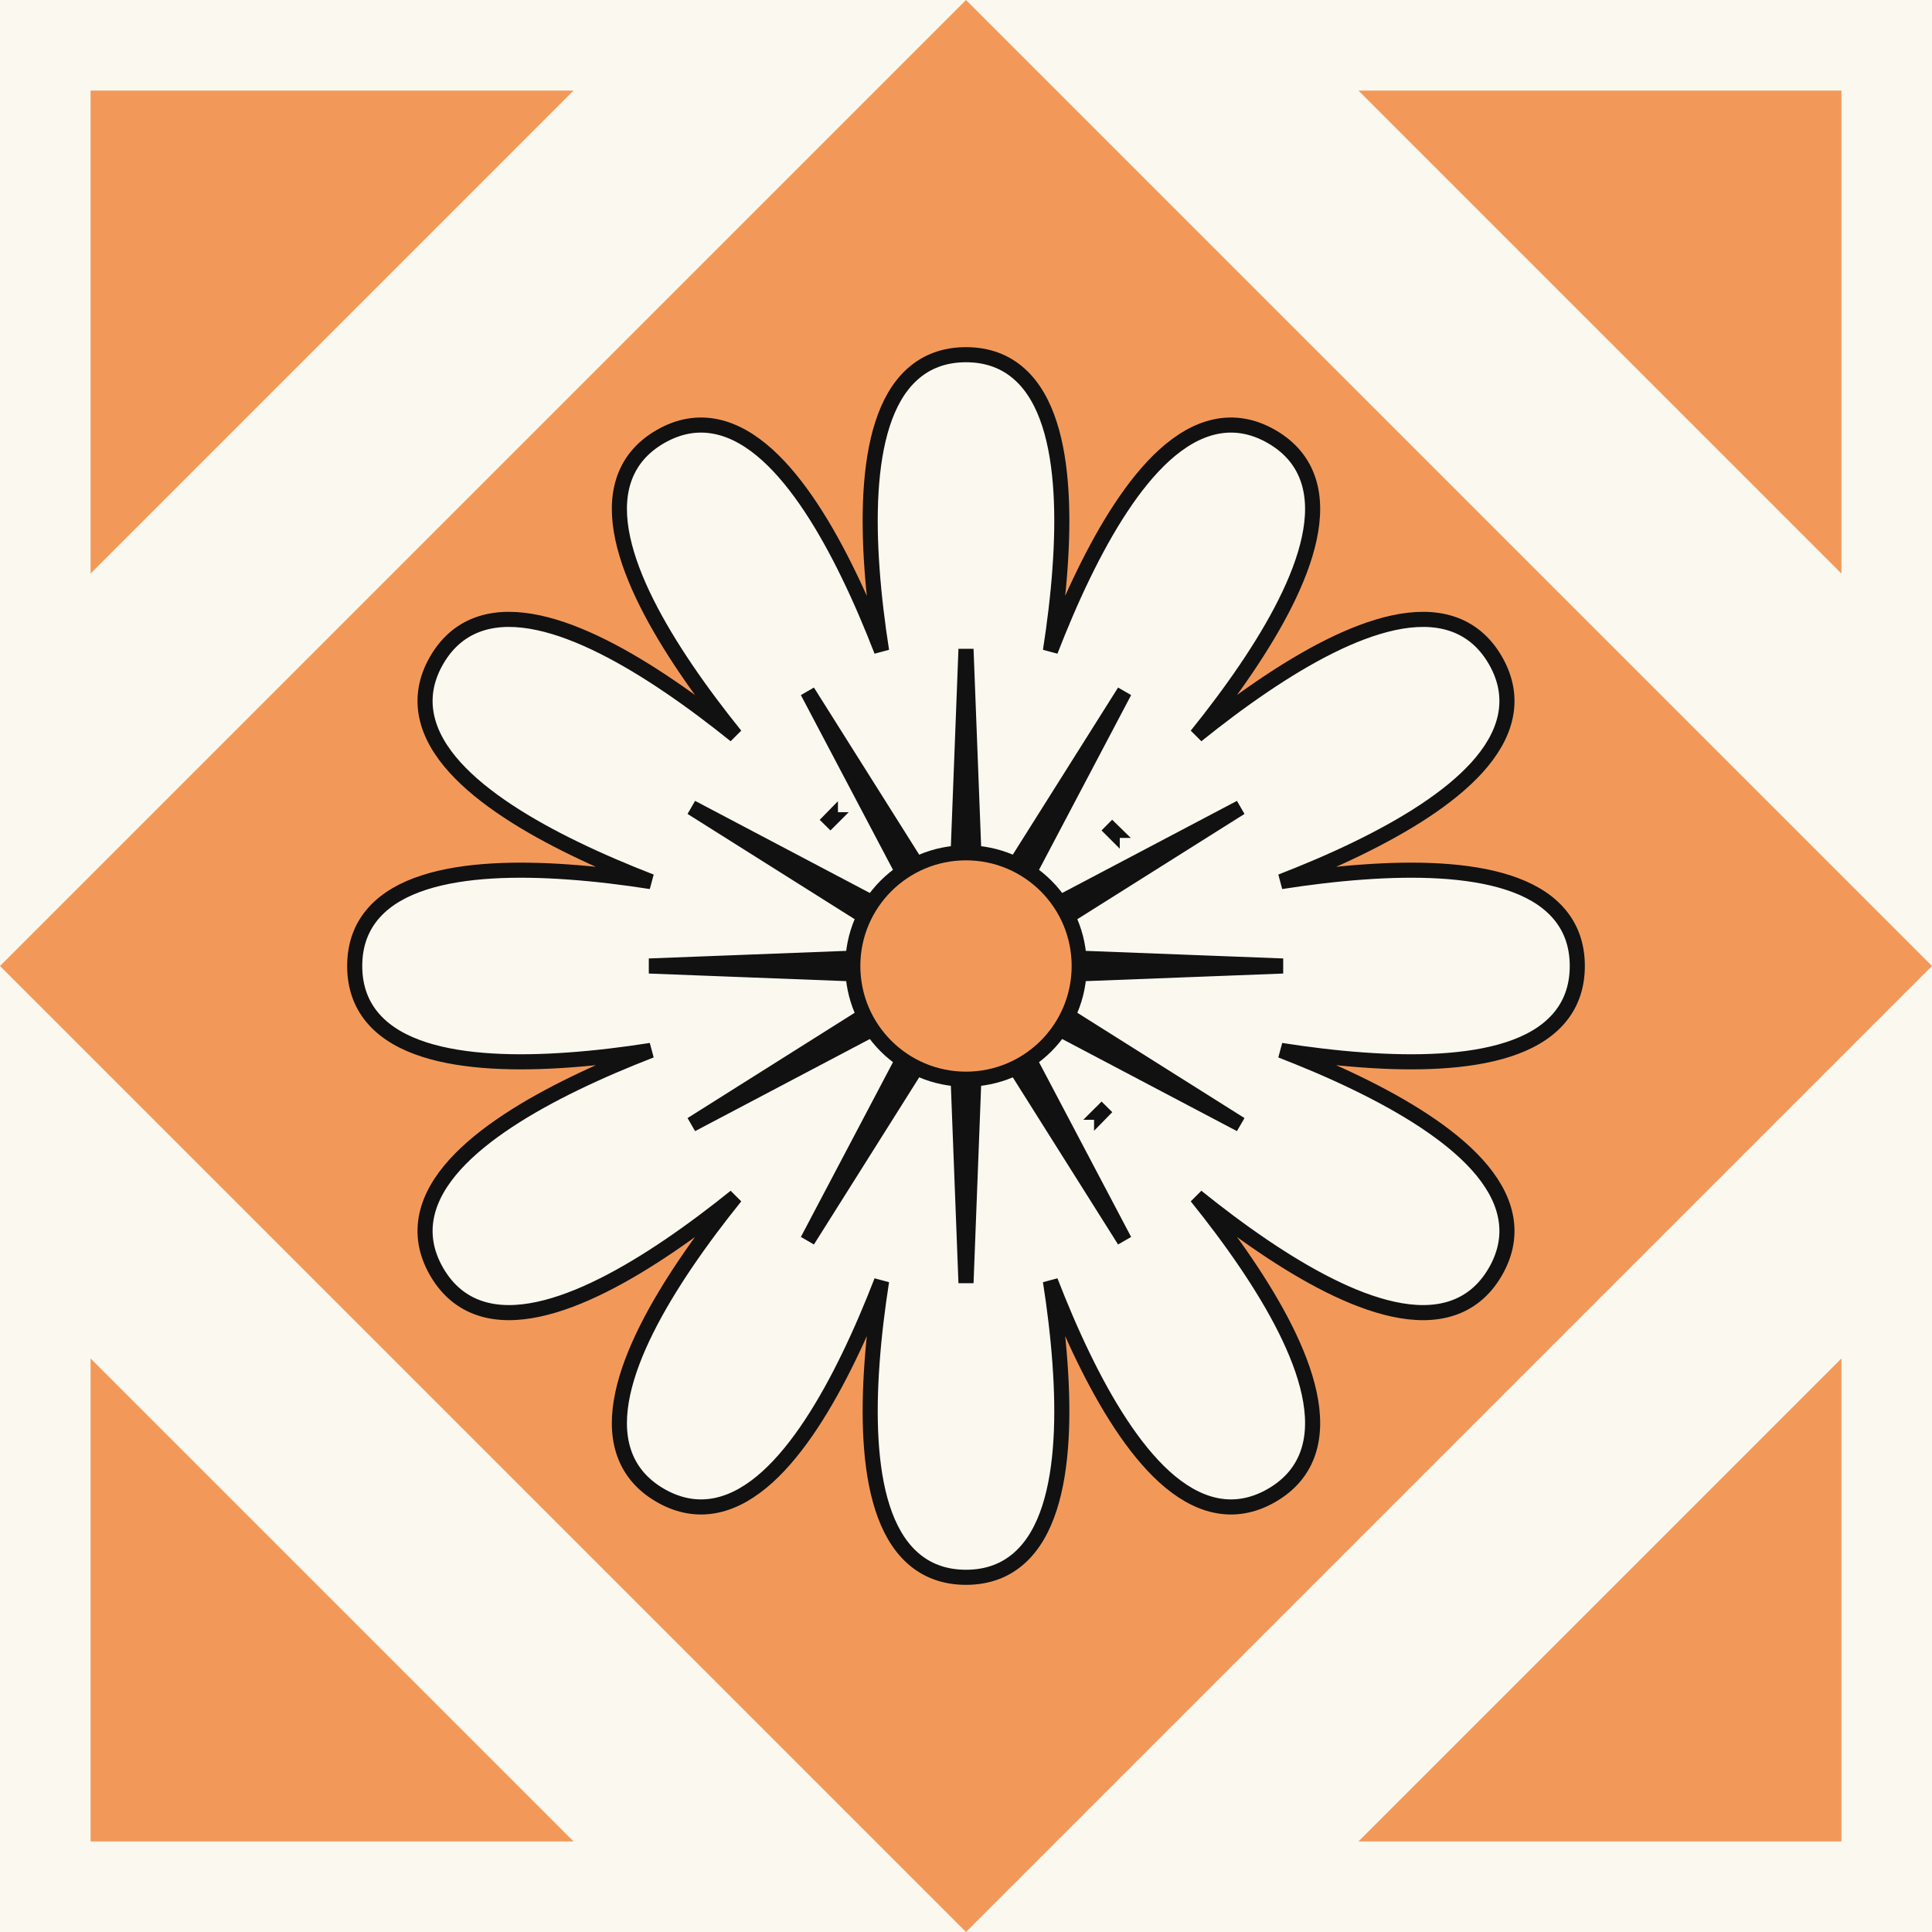
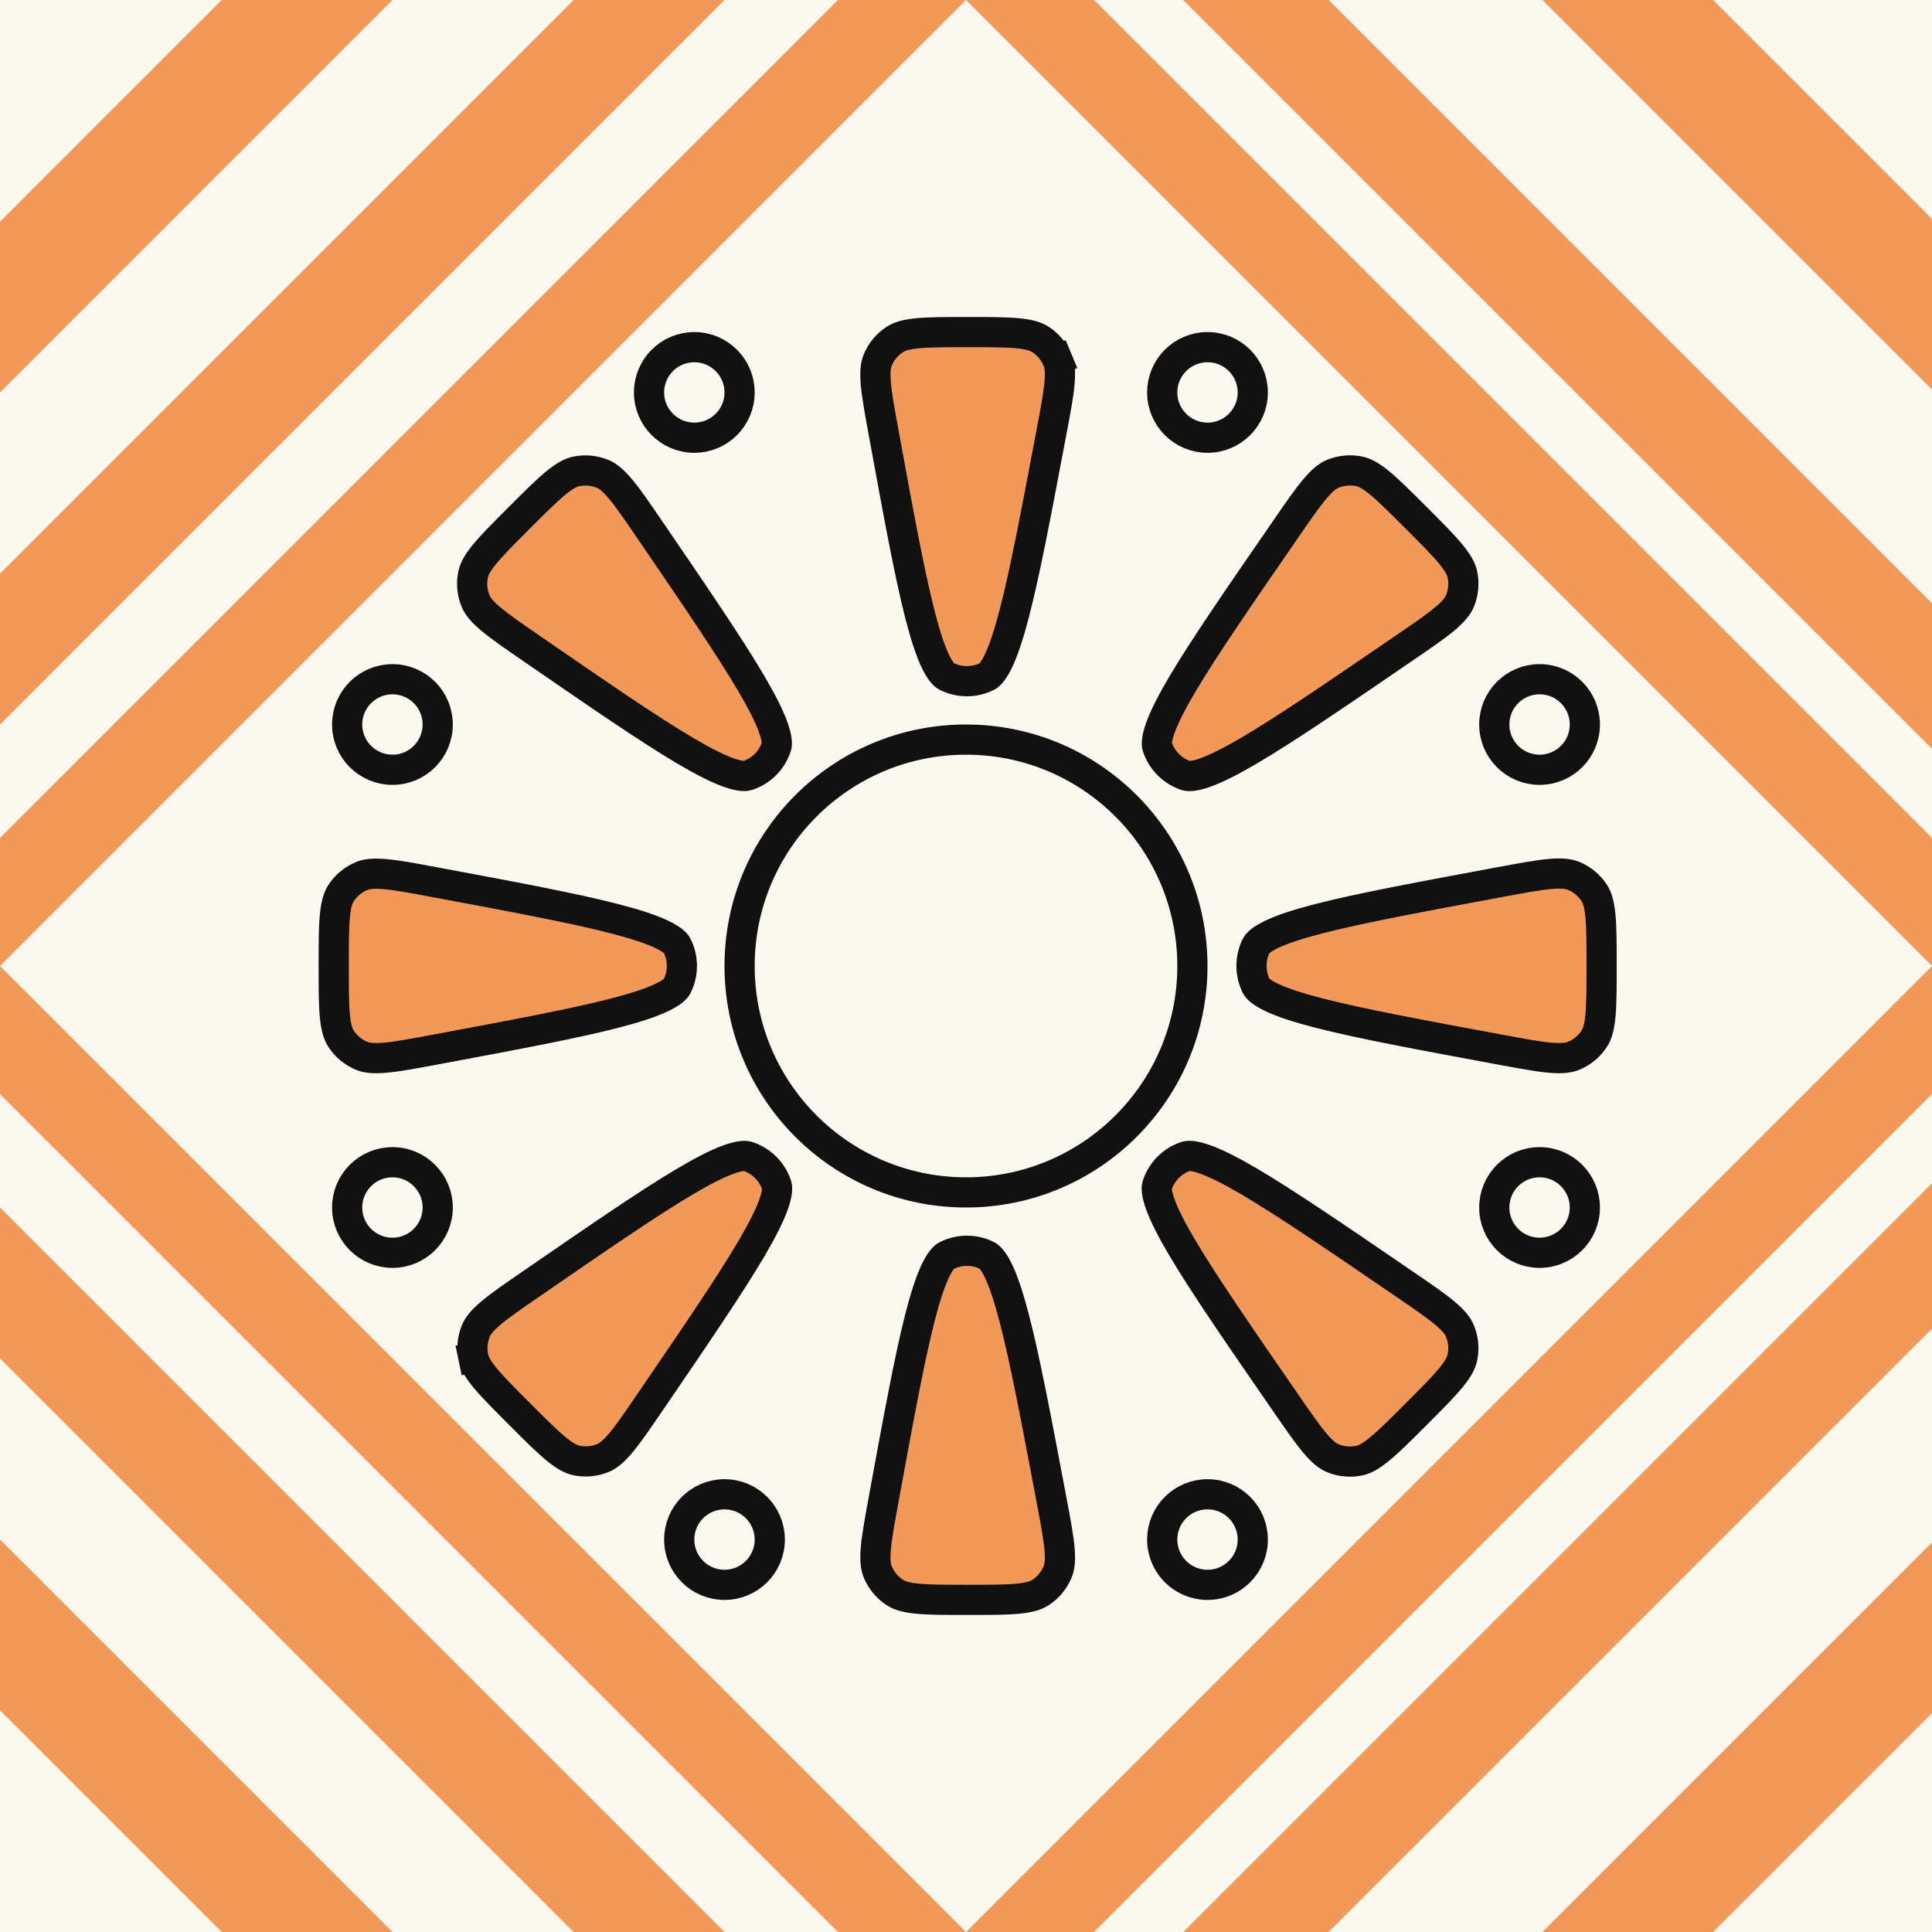
<svg xmlns="http://www.w3.org/2000/svg" width="64" height="64" viewBox="0 0 64 64" fill="none">
-   <g clip-path="url(#clip0_379_2108)">
+   <g clip-path="url(#clip0_400_2598)">
    <rect width="64" height="64" fill="#FBF8EF" />
-     <rect width="45.255" height="45.255" transform="translate(0 32) rotate(-45)" fill="#F2995A" />
-     <path d="M44.962 35.888C44.119 35.478 43.252 35.112 42.436 34.796C43.3 34.931 44.234 35.048 45.17 35.114C46.881 35.237 48.623 35.194 49.948 34.767C50.612 34.553 51.189 34.237 51.6 33.78C52.017 33.319 52.25 32.728 52.25 32C52.25 31.271 52.017 30.681 51.6 30.22C51.189 29.763 50.612 29.447 49.948 29.233C48.623 28.806 46.881 28.763 45.17 28.886C44.234 28.952 43.3 29.069 42.436 29.204C43.252 28.888 44.119 28.522 44.962 28.112C46.506 27.362 47.993 26.454 48.927 25.423C49.395 24.905 49.736 24.343 49.864 23.742C49.994 23.134 49.901 22.506 49.537 21.875C49.173 21.244 48.676 20.85 48.084 20.658C47.499 20.468 46.842 20.483 46.16 20.63C44.8 20.922 43.269 21.756 41.848 22.718C41.072 23.243 40.321 23.812 39.64 24.36C40.188 23.679 40.757 22.928 41.282 22.152C42.244 20.731 43.078 19.201 43.37 17.84C43.517 17.158 43.532 16.501 43.342 15.916C43.15 15.324 42.756 14.827 42.125 14.463C41.494 14.099 40.866 14.006 40.258 14.136C39.657 14.264 39.095 14.605 38.577 15.073C37.546 16.007 36.638 17.494 35.888 19.038C35.478 19.881 35.112 20.748 34.796 21.564C34.931 20.7 35.048 19.765 35.114 18.83C35.237 17.119 35.194 15.377 34.767 14.052C34.553 13.388 34.237 12.811 33.78 12.4C33.319 11.983 32.728 11.75 32 11.75C31.271 11.75 30.681 11.983 30.22 12.4C29.763 12.811 29.447 13.388 29.233 14.052C28.806 15.377 28.763 17.119 28.886 18.83C28.952 19.765 29.069 20.7 29.204 21.564C28.888 20.748 28.522 19.881 28.112 19.038C27.362 17.494 26.454 16.007 25.423 15.073C24.905 14.605 24.343 14.264 23.742 14.136C23.134 14.006 22.506 14.099 21.875 14.463C21.244 14.827 20.85 15.324 20.658 15.916C20.468 16.501 20.483 17.158 20.63 17.84C20.922 19.201 21.756 20.731 22.718 22.152C23.243 22.928 23.812 23.679 24.36 24.36C23.679 23.812 22.928 23.243 22.152 22.718C20.731 21.756 19.201 20.922 17.84 20.63C17.158 20.483 16.501 20.468 15.916 20.658C15.324 20.85 14.827 21.244 14.463 21.875C14.099 22.506 14.006 23.134 14.136 23.742C14.264 24.343 14.605 24.905 15.073 25.423C16.007 26.454 17.494 27.362 19.038 28.112C19.881 28.522 20.748 28.888 21.564 29.204C20.7 29.069 19.765 28.952 18.83 28.886C17.119 28.763 15.377 28.806 14.052 29.233C13.388 29.447 12.811 29.763 12.4 30.22C11.983 30.681 11.75 31.271 11.75 32C11.75 32.728 11.983 33.319 12.4 33.78C12.811 34.237 13.388 34.553 14.052 34.767C15.377 35.194 17.119 35.237 18.83 35.114C19.765 35.048 20.7 34.931 21.564 34.796C20.748 35.112 19.881 35.478 19.038 35.888C17.494 36.638 16.007 37.546 15.073 38.577C14.605 39.095 14.264 39.657 14.136 40.258C14.006 40.866 14.099 41.494 14.463 42.125C14.827 42.756 15.324 43.15 15.916 43.342C16.501 43.532 17.158 43.517 17.84 43.37C19.201 43.078 20.731 42.244 22.152 41.282C22.928 40.757 23.679 40.188 24.36 39.64C23.812 40.321 23.243 41.072 22.718 41.848C21.756 43.269 20.922 44.8 20.63 46.16C20.483 46.842 20.468 47.499 20.658 48.084C20.85 48.676 21.244 49.173 21.875 49.537C22.506 49.901 23.134 49.994 23.742 49.864C24.343 49.736 24.905 49.395 25.423 48.927C26.454 47.993 27.362 46.506 28.112 44.962C28.522 44.119 28.888 43.252 29.204 42.436C29.069 43.3 28.952 44.234 28.886 45.17C28.763 46.881 28.806 48.623 29.233 49.948C29.447 50.612 29.763 51.189 30.22 51.6C30.681 52.017 31.271 52.25 32 52.25C32.728 52.25 33.319 52.017 33.78 51.6C34.237 51.189 34.553 50.612 34.767 49.948C35.194 48.623 35.237 46.881 35.114 45.17C35.048 44.234 34.931 43.3 34.796 42.436C35.112 43.252 35.478 44.119 35.888 44.962C36.638 46.506 37.546 47.993 38.577 48.927C39.095 49.395 39.657 49.736 40.258 49.864C40.866 49.994 41.494 49.901 42.125 49.537C42.756 49.173 43.15 48.676 43.342 48.084C43.532 47.499 43.517 46.842 43.37 46.16C43.078 44.8 42.244 43.269 41.282 41.848C40.757 41.072 40.188 40.321 39.64 39.64C40.321 40.188 41.072 40.757 41.848 41.282C43.269 42.244 44.8 43.078 46.16 43.37C46.842 43.517 47.499 43.532 48.084 43.342C48.676 43.15 49.173 42.756 49.537 42.125C49.901 41.494 49.994 40.866 49.864 40.258C49.736 39.657 49.395 39.095 48.927 38.577C47.993 37.546 46.506 36.638 44.962 35.888ZM36.667 36.667C36.514 36.819 36.493 36.84 36.491 36.843L36.49 36.844L36.49 36.844L36.49 36.844L36.491 36.844L36.492 36.845L36.492 36.846L36.667 36.667ZM27.333 27.333C27.485 27.181 27.506 27.16 27.509 27.157L27.51 27.156L27.51 27.156L27.509 27.156L27.509 27.156L27.508 27.155L27.508 27.154L27.333 27.333ZM36.667 27.333C36.819 27.486 36.84 27.506 36.843 27.509L36.844 27.51L36.844 27.51L36.844 27.509L36.844 27.509L36.845 27.508L36.846 27.508L36.667 27.333Z" fill="#FBF8EF" stroke="#111111" stroke-width="0.5" />
-     <path d="M32.322 29.875L32.353 30.682L32.783 29.998L37.249 22.909L33.342 30.321L32.965 31.035L33.679 30.658L41.092 26.751L34.002 31.216L33.318 31.647L34.125 31.678L42.498 32L34.125 32.322L33.318 32.353L34.002 32.783L41.092 37.249L33.679 33.342L32.965 32.965L33.342 33.679L37.249 41.092L32.783 34.002L32.353 33.318L32.322 34.125L32 42.498L31.678 34.125L31.647 33.318L31.216 34.002L26.751 41.092L30.658 33.679L31.035 32.965L30.321 33.342L22.909 37.249L29.998 32.783L30.682 32.353L29.875 32.322L21.502 32L29.875 31.678L30.682 31.647L29.998 31.216L22.909 26.751L30.321 30.658L31.035 31.035L30.658 30.321L26.751 22.909L31.216 29.998L31.647 30.682L31.678 29.875L32 21.502L32.322 29.875Z" stroke="#111111" stroke-width="0.5" />
-     <rect x="28.25" y="28.25" width="7.5" height="7.5" rx="3.75" fill="#F2995A" stroke="#111111" stroke-width="0.5" />
-     <path d="M61 45V61H45L61 45Z" fill="#F2995A" />
-     <path d="M45 3H61V19L45 3Z" fill="#F2995A" />
-     <path d="M19 3H3V19L19 3Z" fill="#F2995A" />
-     <path d="M19 61H3V45L19 61Z" fill="#F2995A" />
+     <rect x="-21.828" y="32" width="76.191" height="76.191" transform="rotate(-45 -21.8284 32)" fill="#FBF8EF" />
+     <rect x="-21.828" y="32" width="76.191" height="76.191" transform="rotate(-45 -21.8284 32)" stroke="#F2995A" stroke-width="4" />
+     <rect width="62.941" height="62.941" transform="translate(-13 32) rotate(-45)" fill="#F2995A" />
+     <rect width="56" height="56" transform="translate(-8 32) rotate(-45)" fill="#FBF8EF" />
+     <path d="M32 24L32.791 29.048L36 25.072L34.161 29.839L38.928 28L34.952 31.209L40 32L34.952 32.791L38.928 36L34.161 34.161L36 38.928L32.791 34.952L32 40L31.209 34.952L28 38.928L29.839 34.161L25.072 36L29.048 32.791L24 32L29.048 31.209L25.072 28L29.839 29.839L28 25.072L31.209 29.048L32 24Z" fill="#FBF8EF" />
+     <rect x="-2.121" y="32" width="48.255" height="48.255" transform="rotate(-45 -2.12132 32)" fill="#FBF8EF" />
+     <rect x="-2.121" y="32" width="48.255" height="48.255" transform="rotate(-45 -2.12132 32)" stroke="#F2995A" stroke-width="3" />
+     <path d="M32.93 24L33.721 29.048L36.93 25.072L35.09 29.839L39.858 28L35.881 31.209L40.93 32L35.881 32.791L39.858 36L35.09 34.161L36.93 38.928L33.721 34.952L32.93 40L32.139 34.952L28.93 38.928L30.769 34.161L26.002 36L29.978 32.791L24.93 32L29.978 31.209L26.002 28L30.769 29.839L28.93 25.072L32.139 29.048L32.93 24Z" fill="#FBF8EF" />
+     <path d="M49.712 29.216C50.441 29.081 50.953 28.986 51.352 28.951C51.745 28.917 51.969 28.947 52.136 29.017C52.411 29.132 52.644 29.327 52.808 29.576C52.908 29.727 52.978 29.942 53.016 30.335C53.054 30.733 53.055 31.254 53.055 31.995C53.055 32.736 53.054 33.256 53.016 33.654C52.978 34.047 52.908 34.262 52.808 34.413C52.645 34.662 52.411 34.857 52.136 34.972C51.969 35.042 51.746 35.072 51.352 35.038C50.953 35.003 50.442 34.909 49.714 34.774C47.037 34.278 45.057 33.91 43.688 33.558C43.003 33.382 42.497 33.215 42.143 33.049C41.775 32.876 41.653 32.74 41.618 32.672C41.404 32.247 41.404 31.746 41.618 31.32C41.652 31.253 41.774 31.117 42.143 30.943C42.496 30.777 43.003 30.61 43.688 30.434C45.057 30.081 47.037 29.713 49.712 29.216Z" fill="#F2995A" stroke="#111111" />
+     <path d="M14.395 29.223C17.05 29.718 19.013 30.085 20.371 30.437C21.051 30.613 21.553 30.779 21.905 30.944C22.27 31.116 22.392 31.252 22.426 31.319C22.643 31.746 22.642 32.25 22.426 32.677C22.392 32.744 22.27 32.88 21.904 33.052C21.553 33.218 21.051 33.383 20.371 33.559C19.013 33.911 17.049 34.277 14.395 34.773C13.668 34.908 13.157 35.003 12.759 35.038C12.366 35.073 12.143 35.044 11.976 34.974C11.7 34.858 11.464 34.663 11.3 34.413C11.201 34.261 11.131 34.047 11.093 33.655C11.055 33.257 11.055 32.737 11.055 31.998C11.055 31.258 11.055 30.739 11.093 30.341C11.131 29.948 11.201 29.734 11.3 29.583C11.464 29.332 11.7 29.137 11.976 29.021C12.143 28.951 12.366 28.922 12.759 28.957C13.158 28.992 13.668 29.087 14.395 29.223Z" fill="#F2995A" stroke="#111111" />
+     <path d="M29.272 14.334C29.139 13.607 29.046 13.098 29.012 12.7C28.979 12.308 29.009 12.085 29.079 11.918C29.195 11.643 29.39 11.41 29.64 11.246C29.791 11.147 30.005 11.077 30.396 11.04C30.794 11.002 31.312 11.001 32.05 11.001C32.793 11.001 33.314 11.002 33.713 11.04C34.107 11.078 34.322 11.148 34.473 11.248C34.723 11.412 34.918 11.648 35.033 11.924L35.495 11.731L35.033 11.924C35.103 12.091 35.133 12.315 35.096 12.709C35.06 13.109 34.964 13.621 34.825 14.35C34.322 17.014 33.949 18.984 33.593 20.347C33.414 21.028 33.247 21.532 33.08 21.884C32.906 22.251 32.77 22.372 32.702 22.406C32.276 22.62 31.773 22.619 31.348 22.402C31.28 22.368 31.145 22.245 30.973 21.878C30.808 21.525 30.643 21.02 30.469 20.337C30.121 18.973 29.76 17 29.272 14.334Z" fill="#F2995A" stroke="#111111" />
+     <path d="M29.273 49.664C29.761 46.998 30.123 45.026 30.471 43.661C30.645 42.978 30.81 42.474 30.975 42.121C31.147 41.753 31.282 41.631 31.35 41.597C31.775 41.38 32.278 41.379 32.704 41.593C32.772 41.627 32.908 41.748 33.082 42.115C33.249 42.467 33.416 42.971 33.594 43.653C33.95 45.015 34.323 46.985 34.826 49.649C34.964 50.378 35.06 50.89 35.097 51.29C35.133 51.684 35.103 51.907 35.034 52.075C34.918 52.351 34.723 52.587 34.474 52.751C34.322 52.851 34.108 52.921 33.714 52.959C33.314 52.997 32.793 52.998 32.051 52.998C31.312 52.998 30.794 52.997 30.397 52.959C30.005 52.922 29.791 52.852 29.64 52.752C29.391 52.589 29.196 52.355 29.08 52.08C29.009 51.913 28.979 51.691 29.013 51.298C29.047 50.901 29.14 50.391 29.273 49.664Z" fill="#F2995A" stroke="#111111" />
+     <path d="M42.583 17.54C43.002 16.932 43.297 16.505 43.555 16.199C43.809 15.897 43.988 15.761 44.156 15.693C44.431 15.581 44.734 15.553 45.026 15.614C45.203 15.65 45.404 15.752 45.708 16.003C46.016 16.257 46.383 16.624 46.907 17.147C47.431 17.672 47.799 18.04 48.054 18.35C48.306 18.655 48.408 18.856 48.445 19.034C48.505 19.327 48.477 19.63 48.364 19.906C48.295 20.074 48.157 20.253 47.854 20.507C47.546 20.764 47.116 21.058 46.503 21.477C44.259 23.012 42.599 24.147 41.381 24.862C40.772 25.22 40.296 25.459 39.929 25.59C39.546 25.727 39.363 25.717 39.291 25.693C38.839 25.544 38.485 25.188 38.337 24.735C38.313 24.663 38.304 24.48 38.443 24.098C38.576 23.731 38.817 23.256 39.177 22.648C39.897 21.434 41.039 19.778 42.583 17.54Z" fill="#F2995A" stroke="#111111" />
+     <path d="M17.608 42.522C19.834 40.989 21.482 39.855 22.69 39.14C23.295 38.782 23.767 38.543 24.133 38.411C24.513 38.273 24.695 38.282 24.767 38.306C25.222 38.454 25.579 38.809 25.728 39.263C25.752 39.335 25.762 39.517 25.626 39.898C25.495 40.264 25.258 40.737 24.903 41.344C24.192 42.555 23.065 44.207 21.541 46.439C21.123 47.051 20.829 47.481 20.573 47.788C20.32 48.092 20.141 48.229 19.973 48.298C19.696 48.412 19.391 48.441 19.098 48.38C18.92 48.343 18.719 48.242 18.415 47.99C18.105 47.735 17.737 47.368 17.213 46.843C16.691 46.321 16.325 45.954 16.07 45.646C15.82 45.343 15.718 45.142 15.681 44.965L15.192 45.067L15.681 44.965C15.62 44.672 15.648 44.368 15.761 44.092C15.83 43.924 15.966 43.745 16.267 43.492C16.573 43.235 17 42.941 17.608 42.522Z" fill="#F2995A" stroke="#111111" />
+     <path d="M17.598 21.474C16.99 21.056 16.563 20.761 16.258 20.504C15.956 20.251 15.82 20.072 15.752 19.905C15.639 19.628 15.611 19.324 15.672 19.032C15.709 18.854 15.81 18.654 16.061 18.35C16.315 18.042 16.681 17.675 17.203 17.153C17.728 16.629 18.096 16.261 18.405 16.006C18.71 15.755 18.911 15.653 19.089 15.616C19.382 15.556 19.687 15.584 19.964 15.698C20.131 15.767 20.31 15.905 20.563 16.208C20.82 16.516 21.113 16.945 21.531 17.558C23.056 19.791 24.183 21.443 24.894 22.654C25.249 23.261 25.487 23.734 25.617 24.1C25.753 24.481 25.743 24.663 25.72 24.735C25.57 25.189 25.213 25.545 24.759 25.692C24.686 25.716 24.504 25.725 24.124 25.587C23.759 25.455 23.286 25.216 22.681 24.858C21.472 24.143 19.825 23.008 17.598 21.474Z" fill="#F2995A" stroke="#111111" />
+     <path d="M42.582 46.46C41.037 44.221 39.894 42.565 39.174 41.35C38.813 40.742 38.572 40.267 38.439 39.9C38.3 39.518 38.309 39.335 38.333 39.263C38.481 38.81 38.835 38.455 39.287 38.305C39.359 38.281 39.541 38.271 39.924 38.408C40.292 38.539 40.768 38.779 41.378 39.136C42.596 39.852 44.257 40.987 46.502 42.522C47.115 42.941 47.545 43.235 47.853 43.492C48.157 43.746 48.294 43.925 48.363 44.093C48.476 44.369 48.505 44.672 48.444 44.965C48.408 45.143 48.306 45.344 48.054 45.649C47.799 45.959 47.431 46.328 46.906 46.853C46.383 47.376 46.016 47.742 45.707 47.996C45.403 48.247 45.203 48.349 45.025 48.386C44.734 48.446 44.431 48.419 44.156 48.307C43.987 48.238 43.808 48.102 43.554 47.801C43.297 47.495 43.002 47.068 42.582 46.46Z" fill="#F2995A" stroke="#111111" />
+     <rect x="24.5" y="24.5" width="15" height="15" rx="7.5" fill="#FBF8EF" stroke="#111111" />
+     <rect x="49.5" y="22.5" width="3" height="3" rx="1.5" fill="#FBF8EF" stroke="#111111" />
+     <rect x="49.5" y="38.5" width="3" height="3" rx="1.5" fill="#FBF8EF" stroke="#111111" />
+     <rect x="38.5" y="49.5" width="3" height="3" rx="1.5" fill="#FBF8EF" stroke="#111111" />
+     <rect x="22.5" y="49.5" width="3" height="3" rx="1.5" fill="#FBF8EF" stroke="#111111" />
+     <rect x="11.5" y="38.5" width="3" height="3" rx="1.5" fill="#FBF8EF" stroke="#111111" />
+     <rect x="11.5" y="22.5" width="3" height="3" rx="1.5" fill="#FBF8EF" stroke="#111111" />
+     <rect x="21.5" y="11.5" width="3" height="3" rx="1.5" fill="#FBF8EF" stroke="#111111" />
+     <rect x="38.5" y="11.5" width="3" height="3" rx="1.5" fill="#FBF8EF" stroke="#111111" />
  </g>
  <defs>
-     <clipPath id="clip0_379_2108">
+     <clipPath id="clip0_400_2598">
      <rect width="64" height="64" fill="white" />
    </clipPath>
  </defs>
</svg>
